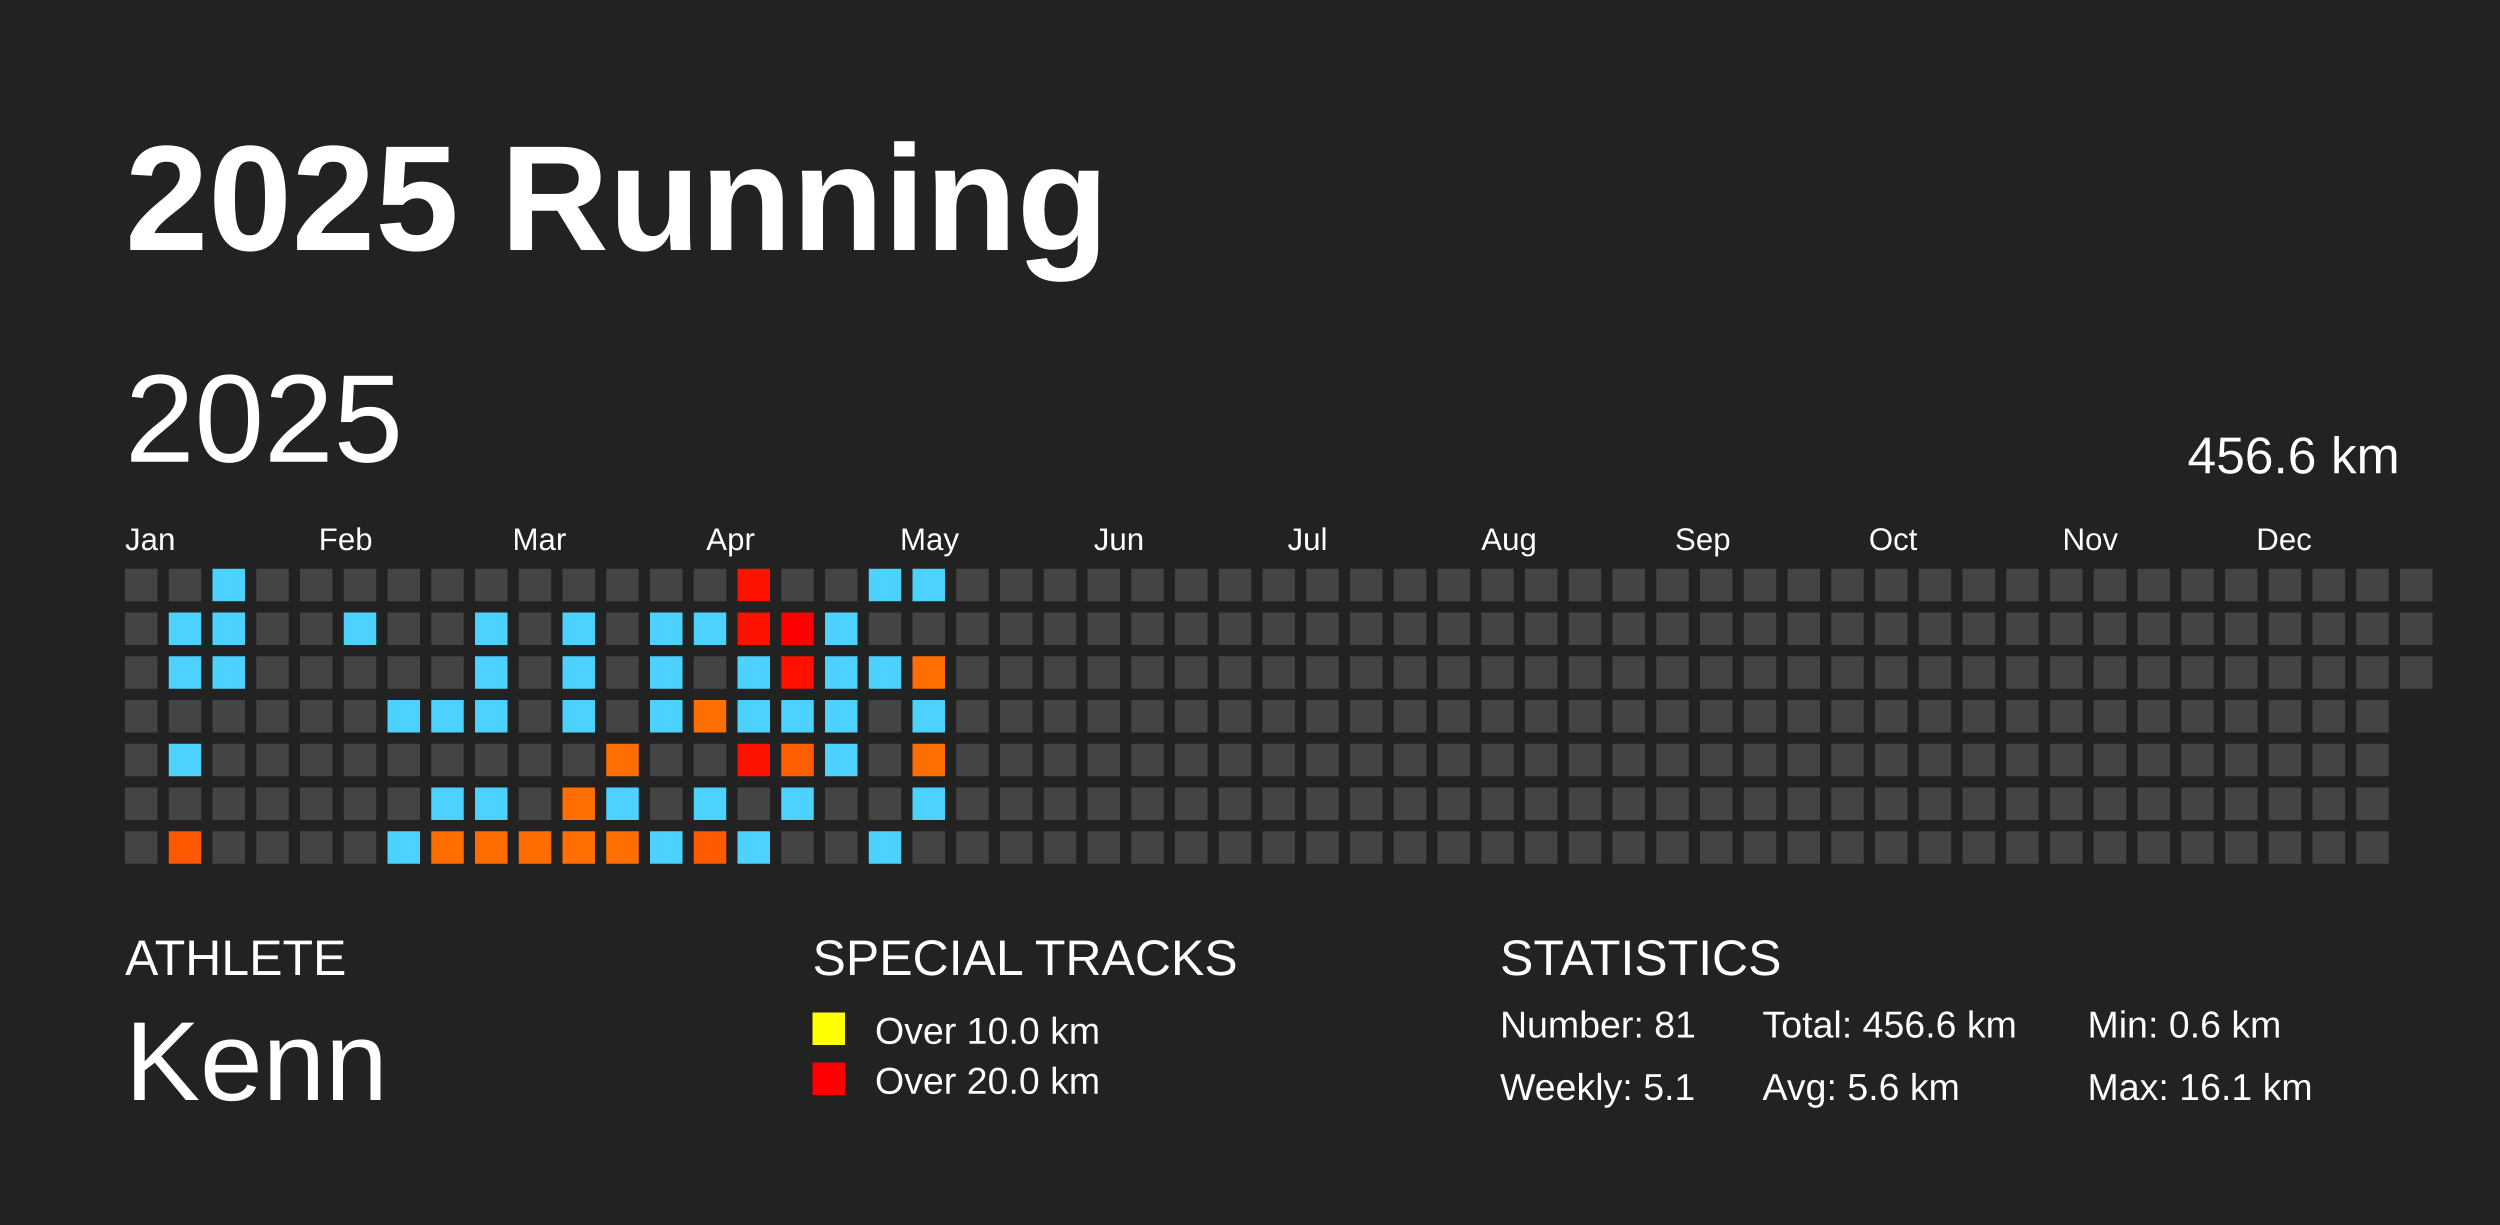
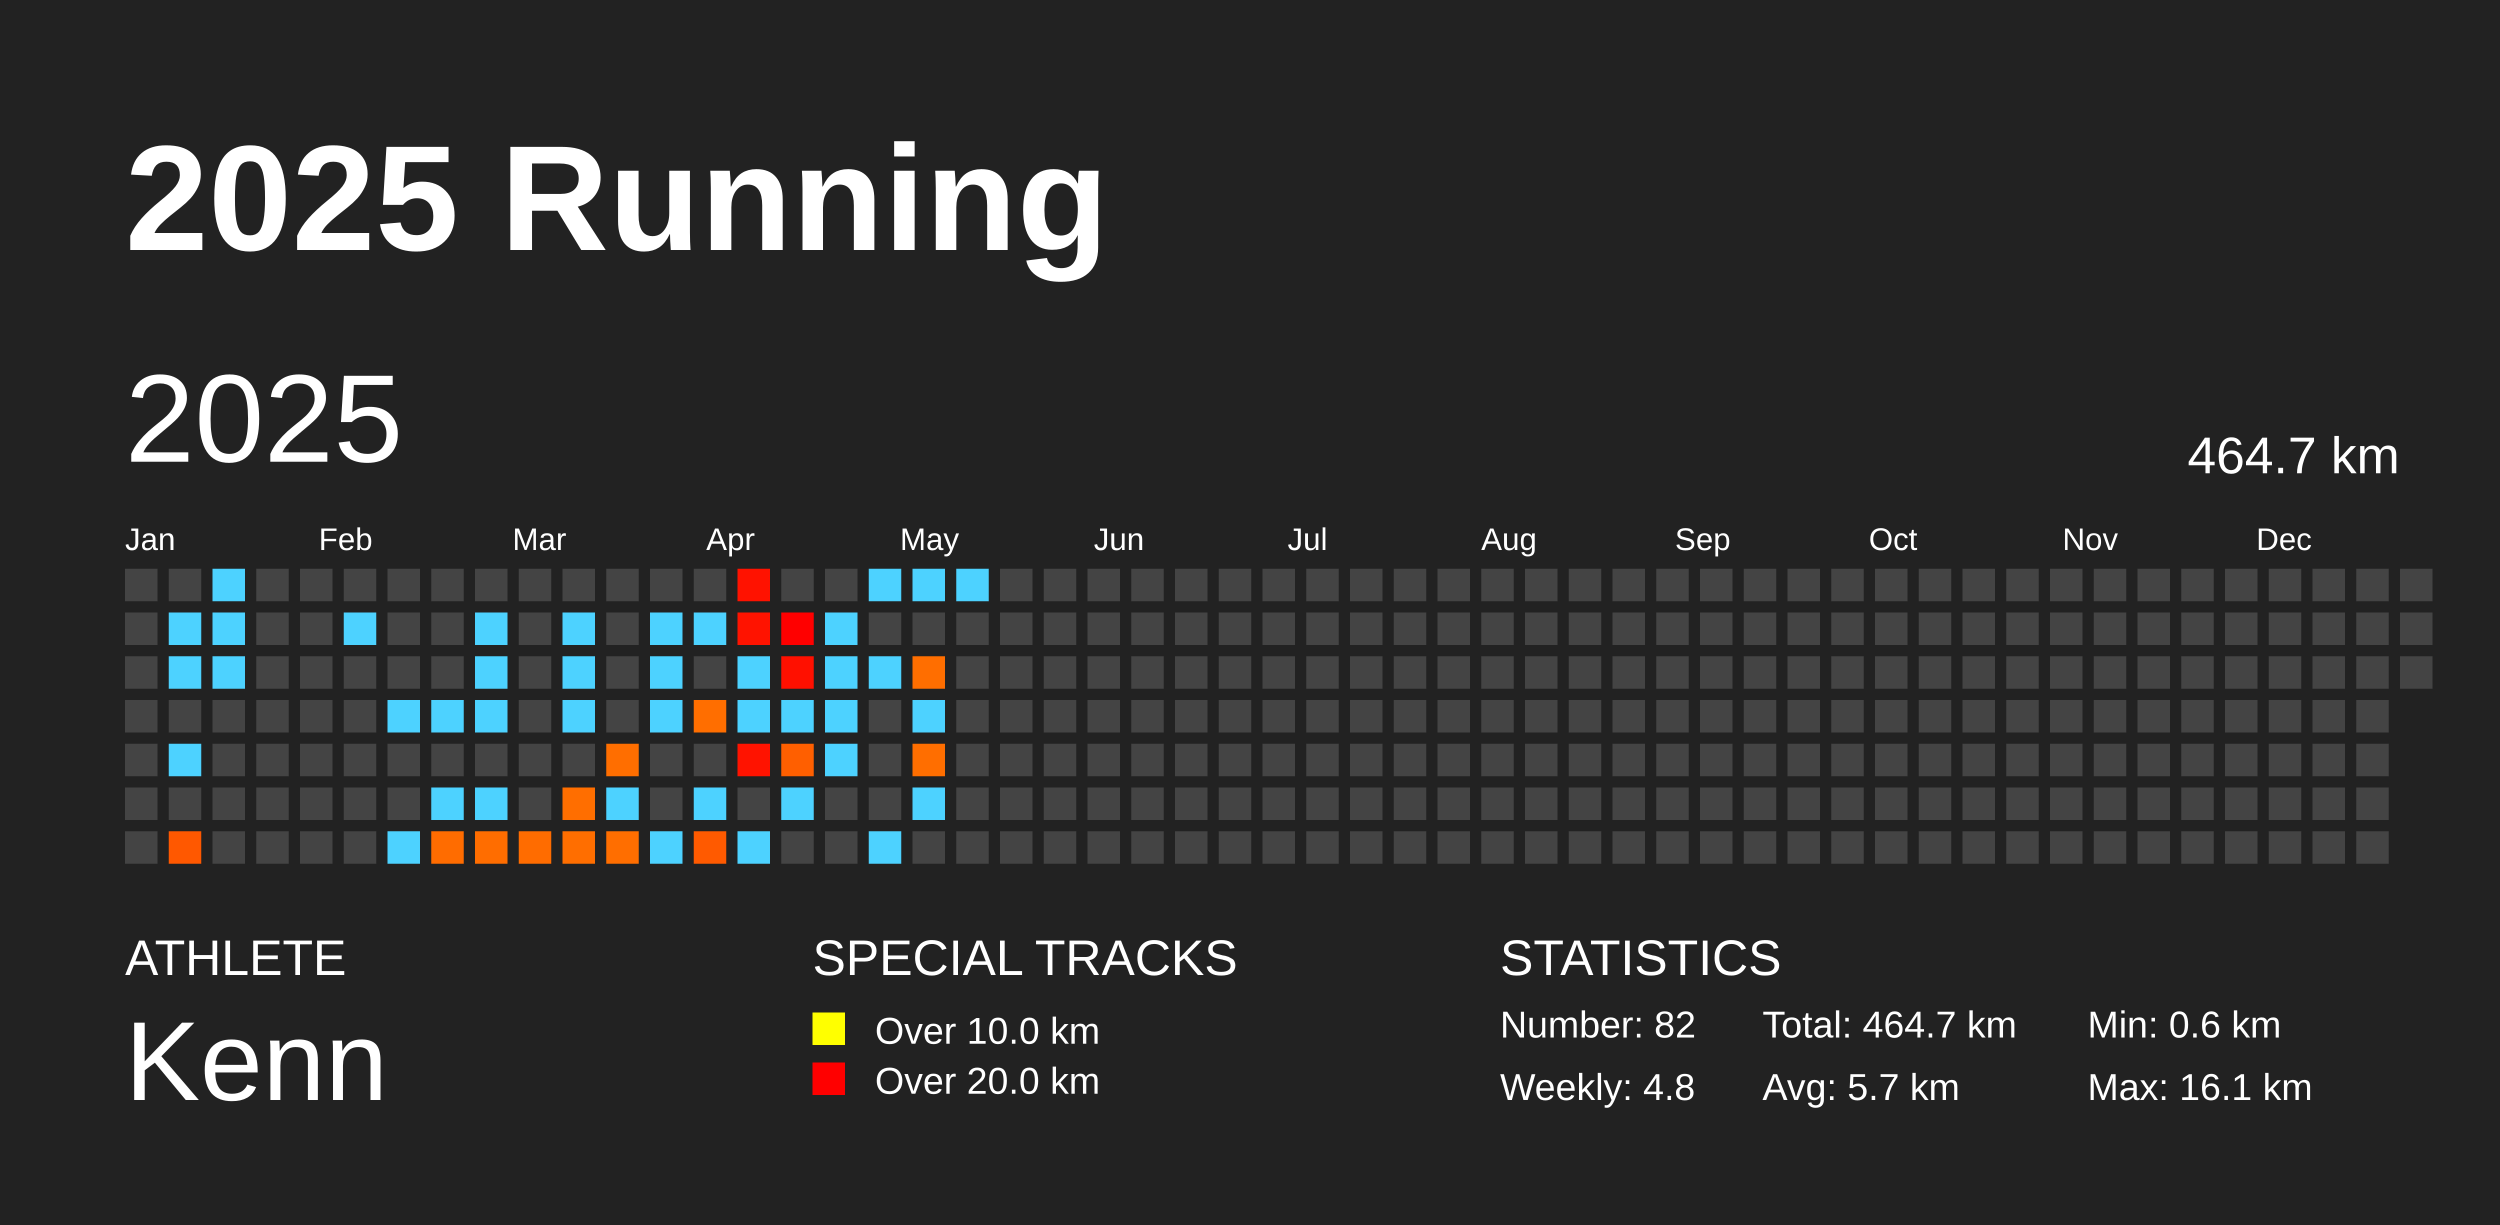
<svg xmlns="http://www.w3.org/2000/svg" baseProfile="full" height="98mm" version="1.1" viewBox="0,0,200,98" width="200mm">
  <defs />
  <rect fill="#222222" height="98" width="200" x="0" y="0" />
  <text fill="#FFFFFF" style="font-size:12px; font-family:Arial; font-weight:bold;" x="10" y="20">2025 Running</text>
  <text fill="#FFFFFF" style="font-size:4px; font-family:Arial" x="10" y="78">ATHLETE</text>
  <text fill="#FFFFFF" style="font-size:9px; font-family:Arial" x="10" y="88">Kenn</text>
  <text fill="#FFFFFF" style="font-size:4px; font-family:Arial" x="65" y="78">SPECIAL TRACKS</text>
  <rect fill="yellow" height="2.6" width="2.6" x="65" y="81" />
  <text fill="#FFFFFF" style="font-size:3px; font-family:Arial" x="70" y="83.5">Over 10.0 km</text>
  <rect fill="red" height="2.6" width="2.6" x="65" y="85" />
  <text fill="#FFFFFF" style="font-size:3px; font-family:Arial" x="70" y="87.5">Over 20.0 km</text>
  <text fill="#FFFFFF" style="font-size:4px; font-family:Arial" x="120" y="78">STATISTICS</text>
-   <text fill="#FFFFFF" style="font-size:3px; font-family:Arial" x="120" y="83">Number: 81</text>
-   <text fill="#FFFFFF" style="font-size:3px; font-family:Arial" x="120" y="88">Weekly: 5.1</text>
-   <text fill="#FFFFFF" style="font-size:3px; font-family:Arial" x="141" y="83">Total: 456.6 km</text>
-   <text fill="#FFFFFF" style="font-size:3px; font-family:Arial" x="141" y="88">Avg: 5.6 km</text>
+   <text fill="#FFFFFF" style="font-size:3px; font-family:Arial" x="120" y="83">Number: 82</text>
+   <text fill="#FFFFFF" style="font-size:3px; font-family:Arial" x="120" y="88">Weekly: 4.8</text>
+   <text fill="#FFFFFF" style="font-size:3px; font-family:Arial" x="141" y="83">Total: 464.7 km</text>
+   <text fill="#FFFFFF" style="font-size:3px; font-family:Arial" x="141" y="88">Avg: 5.7 km</text>
  <text fill="#FFFFFF" style="font-size:3px; font-family:Arial" x="167" y="83">Min: 0.6 km</text>
  <text fill="#FFFFFF" style="font-size:3px; font-family:Arial" x="167" y="88">Max: 16.1 km</text>
  <text dominant-baseline="hanging" fill="#FFFFFF" style="font-size:10.0px; font-family:Arial;" x="10" y="30">2025</text>
-   <text dominant-baseline="hanging" fill="#FFFFFF" style="font-size:4.125px; font-family:Arial;" x="175" y="35">456.6 km</text>
+   <text dominant-baseline="hanging" fill="#FFFFFF" style="font-size:4.125px; font-family:Arial;" x="175" y="35">464.7 km</text>
  <text fill="#FFFFFF" style="font-size:2.5px; font-family:Arial" x="10.0" y="44">Jan</text>
  <text fill="#FFFFFF" style="font-size:2.5px; font-family:Arial" x="25.5" y="44">Feb</text>
  <text fill="#FFFFFF" style="font-size:2.5px; font-family:Arial" x="41.0" y="44">Mar</text>
  <text fill="#FFFFFF" style="font-size:2.5px; font-family:Arial" x="56.5" y="44">Apr</text>
  <text fill="#FFFFFF" style="font-size:2.5px; font-family:Arial" x="72.0" y="44">May</text>
  <text fill="#FFFFFF" style="font-size:2.5px; font-family:Arial" x="87.5" y="44">Jun</text>
  <text fill="#FFFFFF" style="font-size:2.5px; font-family:Arial" x="103.0" y="44">Jul</text>
  <text fill="#FFFFFF" style="font-size:2.5px; font-family:Arial" x="118.5" y="44">Aug</text>
  <text fill="#FFFFFF" style="font-size:2.5px; font-family:Arial" x="134.0" y="44">Sep</text>
  <text fill="#FFFFFF" style="font-size:2.5px; font-family:Arial" x="149.5" y="44">Oct</text>
  <text fill="#FFFFFF" style="font-size:2.5px; font-family:Arial" x="165.0" y="44">Nov</text>
  <text fill="#FFFFFF" style="font-size:2.5px; font-family:Arial" x="180.5" y="44">Dec</text>
  <rect fill="#444444" height="2.6" width="2.6" x="10.0" y="45.5" />
  <rect fill="#444444" height="2.6" width="2.6" x="10.0" y="49.0" />
  <rect fill="#444444" height="2.6" width="2.6" x="10.0" y="52.5" />
  <rect fill="#444444" height="2.6" width="2.6" x="10.0" y="56.0" />
  <rect fill="#444444" height="2.6" width="2.6" x="10.0" y="59.5" />
  <rect fill="#444444" height="2.6" width="2.6" x="10.0" y="63.0" />
  <rect fill="#444444" height="2.6" width="2.6" x="10.0" y="66.5" />
  <rect fill="#444444" height="2.6" width="2.6" x="13.5" y="45.5" />
  <rect fill="#4dd2ff" height="2.6" width="2.6" x="13.5" y="49.0" />
  <rect fill="#4dd2ff" height="2.6" width="2.6" x="13.5" y="52.5" />
  <rect fill="#444444" height="2.6" width="2.6" x="13.5" y="56.0" />
  <rect fill="#4dd2ff" height="2.6" width="2.6" x="13.5" y="59.5" />
  <rect fill="#444444" height="2.6" width="2.6" x="13.5" y="63.0" />
  <rect fill="#ff5800" height="2.6" width="2.6" x="13.5" y="66.5" />
  <rect fill="#4dd2ff" height="2.6" width="2.6" x="17.0" y="45.5" />
  <rect fill="#4dd2ff" height="2.6" width="2.6" x="17.0" y="49.0" />
  <rect fill="#4dd2ff" height="2.6" width="2.6" x="17.0" y="52.5" />
  <rect fill="#444444" height="2.6" width="2.6" x="17.0" y="56.0" />
  <rect fill="#444444" height="2.6" width="2.6" x="17.0" y="59.5" />
  <rect fill="#444444" height="2.6" width="2.6" x="17.0" y="63.0" />
  <rect fill="#444444" height="2.6" width="2.6" x="17.0" y="66.5" />
  <rect fill="#444444" height="2.6" width="2.6" x="20.5" y="45.5" />
  <rect fill="#444444" height="2.6" width="2.6" x="20.5" y="49.0" />
  <rect fill="#444444" height="2.6" width="2.6" x="20.5" y="52.5" />
  <rect fill="#444444" height="2.6" width="2.6" x="20.5" y="56.0" />
  <rect fill="#444444" height="2.6" width="2.6" x="20.5" y="59.5" />
  <rect fill="#444444" height="2.6" width="2.6" x="20.5" y="63.0" />
  <rect fill="#444444" height="2.6" width="2.6" x="20.5" y="66.5" />
  <rect fill="#444444" height="2.6" width="2.6" x="24.0" y="45.5" />
  <rect fill="#444444" height="2.6" width="2.6" x="24.0" y="49.0" />
  <rect fill="#444444" height="2.6" width="2.6" x="24.0" y="52.5" />
  <rect fill="#444444" height="2.6" width="2.6" x="24.0" y="56.0" />
  <rect fill="#444444" height="2.6" width="2.6" x="24.0" y="59.5" />
  <rect fill="#444444" height="2.6" width="2.6" x="24.0" y="63.0" />
  <rect fill="#444444" height="2.6" width="2.6" x="24.0" y="66.5" />
  <rect fill="#444444" height="2.6" width="2.6" x="27.5" y="45.5" />
  <rect fill="#4dd2ff" height="2.6" width="2.6" x="27.5" y="49.0" />
  <rect fill="#444444" height="2.6" width="2.6" x="27.5" y="52.5" />
  <rect fill="#444444" height="2.6" width="2.6" x="27.5" y="56.0" />
  <rect fill="#444444" height="2.6" width="2.6" x="27.5" y="59.5" />
  <rect fill="#444444" height="2.6" width="2.6" x="27.5" y="63.0" />
  <rect fill="#444444" height="2.6" width="2.6" x="27.5" y="66.5" />
  <rect fill="#444444" height="2.6" width="2.6" x="31.0" y="45.5" />
  <rect fill="#444444" height="2.6" width="2.6" x="31.0" y="49.0" />
  <rect fill="#444444" height="2.6" width="2.6" x="31.0" y="52.5" />
  <rect fill="#4dd2ff" height="2.6" width="2.6" x="31.0" y="56.0" />
  <rect fill="#444444" height="2.6" width="2.6" x="31.0" y="59.5" />
  <rect fill="#444444" height="2.6" width="2.6" x="31.0" y="63.0" />
  <rect fill="#4dd2ff" height="2.6" width="2.6" x="31.0" y="66.5" />
  <rect fill="#444444" height="2.6" width="2.6" x="34.5" y="45.5" />
  <rect fill="#444444" height="2.6" width="2.6" x="34.5" y="49.0" />
  <rect fill="#444444" height="2.6" width="2.6" x="34.5" y="52.5" />
  <rect fill="#4dd2ff" height="2.6" width="2.6" x="34.5" y="56.0" />
  <rect fill="#444444" height="2.6" width="2.6" x="34.5" y="59.5" />
  <rect fill="#4dd2ff" height="2.6" width="2.6" x="34.5" y="63.0" />
  <rect fill="#ff6c00" height="2.6" width="2.6" x="34.5" y="66.5" />
  <rect fill="#444444" height="2.6" width="2.6" x="38.0" y="45.5" />
  <rect fill="#4dd2ff" height="2.6" width="2.6" x="38.0" y="49.0" />
  <rect fill="#4dd2ff" height="2.6" width="2.6" x="38.0" y="52.5" />
  <rect fill="#4dd2ff" height="2.6" width="2.6" x="38.0" y="56.0" />
  <rect fill="#444444" height="2.6" width="2.6" x="38.0" y="59.5" />
  <rect fill="#4dd2ff" height="2.6" width="2.6" x="38.0" y="63.0" />
  <rect fill="#ff6d00" height="2.6" width="2.6" x="38.0" y="66.5" />
  <rect fill="#444444" height="2.6" width="2.6" x="41.5" y="45.5" />
  <rect fill="#444444" height="2.6" width="2.6" x="41.5" y="49.0" />
  <rect fill="#444444" height="2.6" width="2.6" x="41.5" y="52.5" />
  <rect fill="#444444" height="2.6" width="2.6" x="41.5" y="56.0" />
  <rect fill="#444444" height="2.6" width="2.6" x="41.5" y="59.5" />
  <rect fill="#444444" height="2.6" width="2.6" x="41.5" y="63.0" />
  <rect fill="#ff6c00" height="2.6" width="2.6" x="41.5" y="66.5" />
  <rect fill="#444444" height="2.6" width="2.6" x="45.0" y="45.5" />
  <rect fill="#4dd2ff" height="2.6" width="2.6" x="45.0" y="49.0" />
  <rect fill="#4dd2ff" height="2.6" width="2.6" x="45.0" y="52.5" />
  <rect fill="#4dd2ff" height="2.6" width="2.6" x="45.0" y="56.0" />
  <rect fill="#444444" height="2.6" width="2.6" x="45.0" y="59.5" />
  <rect fill="#ff6e00" height="2.6" width="2.6" x="45.0" y="63.0" />
  <rect fill="#ff6e00" height="2.6" width="2.6" x="45.0" y="66.5" />
  <rect fill="#444444" height="2.6" width="2.6" x="48.5" y="45.5" />
  <rect fill="#444444" height="2.6" width="2.6" x="48.5" y="49.0" />
  <rect fill="#444444" height="2.6" width="2.6" x="48.5" y="52.5" />
  <rect fill="#444444" height="2.6" width="2.6" x="48.5" y="56.0" />
  <rect fill="#ff6e00" height="2.6" width="2.6" x="48.5" y="59.5" />
  <rect fill="#4dd2ff" height="2.6" width="2.6" x="48.5" y="63.0" />
  <rect fill="#ff6e00" height="2.6" width="2.6" x="48.5" y="66.5" />
  <rect fill="#444444" height="2.6" width="2.6" x="52.0" y="45.5" />
  <rect fill="#4dd2ff" height="2.6" width="2.6" x="52.0" y="49.0" />
  <rect fill="#4dd2ff" height="2.6" width="2.6" x="52.0" y="52.5" />
  <rect fill="#4dd2ff" height="2.6" width="2.6" x="52.0" y="56.0" />
  <rect fill="#444444" height="2.6" width="2.6" x="52.0" y="59.5" />
  <rect fill="#444444" height="2.6" width="2.6" x="52.0" y="63.0" />
  <rect fill="#4dd2ff" height="2.6" width="2.6" x="52.0" y="66.5" />
  <rect fill="#444444" height="2.6" width="2.6" x="55.5" y="45.5" />
  <rect fill="#4dd2ff" height="2.6" width="2.6" x="55.5" y="49.0" />
  <rect fill="#444444" height="2.6" width="2.6" x="55.5" y="52.5" />
  <rect fill="#ff6e00" height="2.6" width="2.6" x="55.5" y="56.0" />
  <rect fill="#444444" height="2.6" width="2.6" x="55.5" y="59.5" />
  <rect fill="#4dd2ff" height="2.6" width="2.6" x="55.5" y="63.0" />
  <rect fill="#ff5a00" height="2.6" width="2.6" x="55.5" y="66.5" />
  <rect fill="#ff1200" height="2.6" width="2.6" x="59.0" y="45.5" />
  <rect fill="#ff1300" height="2.6" width="2.6" x="59.0" y="49.0" />
  <rect fill="#4dd2ff" height="2.6" width="2.6" x="59.0" y="52.5" />
  <rect fill="#4dd2ff" height="2.6" width="2.6" x="59.0" y="56.0" />
  <rect fill="#ff1300" height="2.6" width="2.6" x="59.0" y="59.5" />
  <rect fill="#444444" height="2.6" width="2.6" x="59.0" y="63.0" />
  <rect fill="#4dd2ff" height="2.6" width="2.6" x="59.0" y="66.5" />
  <rect fill="#444444" height="2.6" width="2.6" x="62.5" y="45.5" />
  <rect fill="#ff0000" height="2.6" width="2.6" x="62.5" y="49.0" />
  <rect fill="#ff1000" height="2.6" width="2.6" x="62.5" y="52.5" />
  <rect fill="#4dd2ff" height="2.6" width="2.6" x="62.5" y="56.0" />
  <rect fill="#ff5f00" height="2.6" width="2.6" x="62.5" y="59.5" />
  <rect fill="#4dd2ff" height="2.6" width="2.6" x="62.5" y="63.0" />
  <rect fill="#444444" height="2.6" width="2.6" x="62.5" y="66.5" />
  <rect fill="#444444" height="2.6" width="2.6" x="66.0" y="45.5" />
  <rect fill="#4dd2ff" height="2.6" width="2.6" x="66.0" y="49.0" />
  <rect fill="#4dd2ff" height="2.6" width="2.6" x="66.0" y="52.5" />
  <rect fill="#4dd2ff" height="2.6" width="2.6" x="66.0" y="56.0" />
  <rect fill="#4dd2ff" height="2.6" width="2.6" x="66.0" y="59.5" />
  <rect fill="#444444" height="2.6" width="2.6" x="66.0" y="63.0" />
  <rect fill="#444444" height="2.6" width="2.6" x="66.0" y="66.5" />
  <rect fill="#4dd2ff" height="2.6" width="2.6" x="69.5" y="45.5" />
  <rect fill="#444444" height="2.6" width="2.6" x="69.5" y="49.0" />
  <rect fill="#4dd2ff" height="2.6" width="2.6" x="69.5" y="52.5" />
  <rect fill="#444444" height="2.6" width="2.6" x="69.5" y="56.0" />
  <rect fill="#444444" height="2.6" width="2.6" x="69.5" y="59.5" />
  <rect fill="#444444" height="2.6" width="2.6" x="69.5" y="63.0" />
  <rect fill="#4dd2ff" height="2.6" width="2.6" x="69.5" y="66.5" />
  <rect fill="#4dd2ff" height="2.6" width="2.6" x="73.0" y="45.5" />
  <rect fill="#444444" height="2.6" width="2.6" x="73.0" y="49.0" />
  <rect fill="#ff6e00" height="2.6" width="2.6" x="73.0" y="52.5" />
  <rect fill="#4dd2ff" height="2.6" width="2.6" x="73.0" y="56.0" />
  <rect fill="#ff6e00" height="2.6" width="2.6" x="73.0" y="59.5" />
  <rect fill="#4dd2ff" height="2.6" width="2.6" x="73.0" y="63.0" />
  <rect fill="#444444" height="2.6" width="2.6" x="73.0" y="66.5" />
-   <rect fill="#444444" height="2.6" width="2.6" x="76.5" y="45.5" />
+   <rect fill="#4dd2ff" height="2.6" width="2.6" x="76.5" y="45.5" />
  <rect fill="#444444" height="2.6" width="2.6" x="76.5" y="49.0" />
  <rect fill="#444444" height="2.6" width="2.6" x="76.5" y="52.5" />
  <rect fill="#444444" height="2.6" width="2.6" x="76.5" y="56.0" />
  <rect fill="#444444" height="2.6" width="2.6" x="76.5" y="59.5" />
  <rect fill="#444444" height="2.6" width="2.6" x="76.5" y="63.0" />
  <rect fill="#444444" height="2.6" width="2.6" x="76.5" y="66.5" />
  <rect fill="#444444" height="2.6" width="2.6" x="80.0" y="45.5" />
  <rect fill="#444444" height="2.6" width="2.6" x="80.0" y="49.0" />
  <rect fill="#444444" height="2.6" width="2.6" x="80.0" y="52.5" />
  <rect fill="#444444" height="2.6" width="2.6" x="80.0" y="56.0" />
  <rect fill="#444444" height="2.6" width="2.6" x="80.0" y="59.5" />
  <rect fill="#444444" height="2.6" width="2.6" x="80.0" y="63.0" />
  <rect fill="#444444" height="2.6" width="2.6" x="80.0" y="66.5" />
  <rect fill="#444444" height="2.6" width="2.6" x="83.5" y="45.5" />
  <rect fill="#444444" height="2.6" width="2.6" x="83.5" y="49.0" />
  <rect fill="#444444" height="2.6" width="2.6" x="83.5" y="52.5" />
  <rect fill="#444444" height="2.6" width="2.6" x="83.5" y="56.0" />
  <rect fill="#444444" height="2.6" width="2.6" x="83.5" y="59.5" />
  <rect fill="#444444" height="2.6" width="2.6" x="83.5" y="63.0" />
  <rect fill="#444444" height="2.6" width="2.6" x="83.5" y="66.5" />
  <rect fill="#444444" height="2.6" width="2.6" x="87.0" y="45.5" />
  <rect fill="#444444" height="2.6" width="2.6" x="87.0" y="49.0" />
  <rect fill="#444444" height="2.6" width="2.6" x="87.0" y="52.5" />
  <rect fill="#444444" height="2.6" width="2.6" x="87.0" y="56.0" />
  <rect fill="#444444" height="2.6" width="2.6" x="87.0" y="59.5" />
  <rect fill="#444444" height="2.6" width="2.6" x="87.0" y="63.0" />
  <rect fill="#444444" height="2.6" width="2.6" x="87.0" y="66.5" />
  <rect fill="#444444" height="2.6" width="2.6" x="90.5" y="45.5" />
  <rect fill="#444444" height="2.6" width="2.6" x="90.5" y="49.0" />
  <rect fill="#444444" height="2.6" width="2.6" x="90.5" y="52.5" />
  <rect fill="#444444" height="2.6" width="2.6" x="90.5" y="56.0" />
  <rect fill="#444444" height="2.6" width="2.6" x="90.5" y="59.5" />
  <rect fill="#444444" height="2.6" width="2.6" x="90.5" y="63.0" />
  <rect fill="#444444" height="2.6" width="2.6" x="90.5" y="66.5" />
  <rect fill="#444444" height="2.6" width="2.6" x="94.0" y="45.5" />
  <rect fill="#444444" height="2.6" width="2.6" x="94.0" y="49.0" />
  <rect fill="#444444" height="2.6" width="2.6" x="94.0" y="52.5" />
  <rect fill="#444444" height="2.6" width="2.6" x="94.0" y="56.0" />
  <rect fill="#444444" height="2.6" width="2.6" x="94.0" y="59.5" />
  <rect fill="#444444" height="2.6" width="2.6" x="94.0" y="63.0" />
  <rect fill="#444444" height="2.6" width="2.6" x="94.0" y="66.5" />
  <rect fill="#444444" height="2.6" width="2.6" x="97.5" y="45.5" />
  <rect fill="#444444" height="2.6" width="2.6" x="97.5" y="49.0" />
  <rect fill="#444444" height="2.6" width="2.6" x="97.5" y="52.5" />
  <rect fill="#444444" height="2.6" width="2.6" x="97.5" y="56.0" />
  <rect fill="#444444" height="2.6" width="2.6" x="97.5" y="59.5" />
  <rect fill="#444444" height="2.6" width="2.6" x="97.5" y="63.0" />
  <rect fill="#444444" height="2.6" width="2.6" x="97.5" y="66.5" />
  <rect fill="#444444" height="2.6" width="2.6" x="101.0" y="45.5" />
  <rect fill="#444444" height="2.6" width="2.6" x="101.0" y="49.0" />
  <rect fill="#444444" height="2.6" width="2.6" x="101.0" y="52.5" />
  <rect fill="#444444" height="2.6" width="2.6" x="101.0" y="56.0" />
  <rect fill="#444444" height="2.6" width="2.6" x="101.0" y="59.5" />
  <rect fill="#444444" height="2.6" width="2.6" x="101.0" y="63.0" />
  <rect fill="#444444" height="2.6" width="2.6" x="101.0" y="66.5" />
  <rect fill="#444444" height="2.6" width="2.6" x="104.5" y="45.5" />
  <rect fill="#444444" height="2.6" width="2.6" x="104.5" y="49.0" />
  <rect fill="#444444" height="2.6" width="2.6" x="104.5" y="52.5" />
  <rect fill="#444444" height="2.6" width="2.6" x="104.5" y="56.0" />
  <rect fill="#444444" height="2.6" width="2.6" x="104.5" y="59.5" />
  <rect fill="#444444" height="2.6" width="2.6" x="104.5" y="63.0" />
  <rect fill="#444444" height="2.6" width="2.6" x="104.5" y="66.5" />
  <rect fill="#444444" height="2.6" width="2.6" x="108.0" y="45.5" />
  <rect fill="#444444" height="2.6" width="2.6" x="108.0" y="49.0" />
  <rect fill="#444444" height="2.6" width="2.6" x="108.0" y="52.5" />
  <rect fill="#444444" height="2.6" width="2.6" x="108.0" y="56.0" />
  <rect fill="#444444" height="2.6" width="2.6" x="108.0" y="59.5" />
  <rect fill="#444444" height="2.6" width="2.6" x="108.0" y="63.0" />
  <rect fill="#444444" height="2.6" width="2.6" x="108.0" y="66.5" />
  <rect fill="#444444" height="2.6" width="2.6" x="111.5" y="45.5" />
  <rect fill="#444444" height="2.6" width="2.6" x="111.5" y="49.0" />
  <rect fill="#444444" height="2.6" width="2.6" x="111.5" y="52.5" />
  <rect fill="#444444" height="2.6" width="2.6" x="111.5" y="56.0" />
  <rect fill="#444444" height="2.6" width="2.6" x="111.5" y="59.5" />
  <rect fill="#444444" height="2.6" width="2.6" x="111.5" y="63.0" />
  <rect fill="#444444" height="2.6" width="2.6" x="111.5" y="66.5" />
  <rect fill="#444444" height="2.6" width="2.6" x="115.0" y="45.5" />
  <rect fill="#444444" height="2.6" width="2.6" x="115.0" y="49.0" />
  <rect fill="#444444" height="2.6" width="2.6" x="115.0" y="52.5" />
  <rect fill="#444444" height="2.6" width="2.6" x="115.0" y="56.0" />
  <rect fill="#444444" height="2.6" width="2.6" x="115.0" y="59.5" />
  <rect fill="#444444" height="2.6" width="2.6" x="115.0" y="63.0" />
  <rect fill="#444444" height="2.6" width="2.6" x="115.0" y="66.5" />
  <rect fill="#444444" height="2.6" width="2.6" x="118.5" y="45.5" />
  <rect fill="#444444" height="2.6" width="2.6" x="118.5" y="49.0" />
  <rect fill="#444444" height="2.6" width="2.6" x="118.5" y="52.5" />
  <rect fill="#444444" height="2.6" width="2.6" x="118.5" y="56.0" />
  <rect fill="#444444" height="2.6" width="2.6" x="118.5" y="59.5" />
  <rect fill="#444444" height="2.6" width="2.6" x="118.5" y="63.0" />
  <rect fill="#444444" height="2.6" width="2.6" x="118.5" y="66.5" />
  <rect fill="#444444" height="2.6" width="2.6" x="122.0" y="45.5" />
  <rect fill="#444444" height="2.6" width="2.6" x="122.0" y="49.0" />
  <rect fill="#444444" height="2.6" width="2.6" x="122.0" y="52.5" />
  <rect fill="#444444" height="2.6" width="2.6" x="122.0" y="56.0" />
  <rect fill="#444444" height="2.6" width="2.6" x="122.0" y="59.5" />
  <rect fill="#444444" height="2.6" width="2.6" x="122.0" y="63.0" />
  <rect fill="#444444" height="2.6" width="2.6" x="122.0" y="66.5" />
  <rect fill="#444444" height="2.6" width="2.6" x="125.5" y="45.5" />
  <rect fill="#444444" height="2.6" width="2.6" x="125.5" y="49.0" />
  <rect fill="#444444" height="2.6" width="2.6" x="125.5" y="52.5" />
  <rect fill="#444444" height="2.6" width="2.6" x="125.5" y="56.0" />
  <rect fill="#444444" height="2.6" width="2.6" x="125.5" y="59.5" />
  <rect fill="#444444" height="2.6" width="2.6" x="125.5" y="63.0" />
  <rect fill="#444444" height="2.6" width="2.6" x="125.5" y="66.5" />
  <rect fill="#444444" height="2.6" width="2.6" x="129.0" y="45.5" />
  <rect fill="#444444" height="2.6" width="2.6" x="129.0" y="49.0" />
  <rect fill="#444444" height="2.6" width="2.6" x="129.0" y="52.5" />
  <rect fill="#444444" height="2.6" width="2.6" x="129.0" y="56.0" />
  <rect fill="#444444" height="2.6" width="2.6" x="129.0" y="59.5" />
  <rect fill="#444444" height="2.6" width="2.6" x="129.0" y="63.0" />
  <rect fill="#444444" height="2.6" width="2.6" x="129.0" y="66.5" />
  <rect fill="#444444" height="2.6" width="2.6" x="132.5" y="45.5" />
  <rect fill="#444444" height="2.6" width="2.6" x="132.5" y="49.0" />
  <rect fill="#444444" height="2.6" width="2.6" x="132.5" y="52.5" />
  <rect fill="#444444" height="2.6" width="2.6" x="132.5" y="56.0" />
  <rect fill="#444444" height="2.6" width="2.6" x="132.5" y="59.5" />
  <rect fill="#444444" height="2.6" width="2.6" x="132.5" y="63.0" />
  <rect fill="#444444" height="2.6" width="2.6" x="132.5" y="66.5" />
  <rect fill="#444444" height="2.6" width="2.6" x="136.0" y="45.5" />
  <rect fill="#444444" height="2.6" width="2.6" x="136.0" y="49.0" />
  <rect fill="#444444" height="2.6" width="2.6" x="136.0" y="52.5" />
  <rect fill="#444444" height="2.6" width="2.6" x="136.0" y="56.0" />
  <rect fill="#444444" height="2.6" width="2.6" x="136.0" y="59.5" />
  <rect fill="#444444" height="2.6" width="2.6" x="136.0" y="63.0" />
  <rect fill="#444444" height="2.6" width="2.6" x="136.0" y="66.5" />
  <rect fill="#444444" height="2.6" width="2.6" x="139.5" y="45.5" />
  <rect fill="#444444" height="2.6" width="2.6" x="139.5" y="49.0" />
  <rect fill="#444444" height="2.6" width="2.6" x="139.5" y="52.5" />
  <rect fill="#444444" height="2.6" width="2.6" x="139.5" y="56.0" />
  <rect fill="#444444" height="2.6" width="2.6" x="139.5" y="59.5" />
  <rect fill="#444444" height="2.6" width="2.6" x="139.5" y="63.0" />
  <rect fill="#444444" height="2.6" width="2.6" x="139.5" y="66.5" />
  <rect fill="#444444" height="2.6" width="2.6" x="143.0" y="45.5" />
  <rect fill="#444444" height="2.6" width="2.6" x="143.0" y="49.0" />
  <rect fill="#444444" height="2.6" width="2.6" x="143.0" y="52.5" />
  <rect fill="#444444" height="2.6" width="2.6" x="143.0" y="56.0" />
  <rect fill="#444444" height="2.6" width="2.6" x="143.0" y="59.5" />
  <rect fill="#444444" height="2.6" width="2.6" x="143.0" y="63.0" />
  <rect fill="#444444" height="2.6" width="2.6" x="143.0" y="66.5" />
  <rect fill="#444444" height="2.6" width="2.6" x="146.5" y="45.5" />
  <rect fill="#444444" height="2.6" width="2.6" x="146.5" y="49.0" />
  <rect fill="#444444" height="2.6" width="2.6" x="146.5" y="52.5" />
  <rect fill="#444444" height="2.6" width="2.6" x="146.5" y="56.0" />
  <rect fill="#444444" height="2.6" width="2.6" x="146.5" y="59.5" />
  <rect fill="#444444" height="2.6" width="2.6" x="146.5" y="63.0" />
  <rect fill="#444444" height="2.6" width="2.6" x="146.5" y="66.5" />
  <rect fill="#444444" height="2.6" width="2.6" x="150.0" y="45.5" />
  <rect fill="#444444" height="2.6" width="2.6" x="150.0" y="49.0" />
  <rect fill="#444444" height="2.6" width="2.6" x="150.0" y="52.5" />
  <rect fill="#444444" height="2.6" width="2.6" x="150.0" y="56.0" />
  <rect fill="#444444" height="2.6" width="2.6" x="150.0" y="59.5" />
  <rect fill="#444444" height="2.6" width="2.6" x="150.0" y="63.0" />
  <rect fill="#444444" height="2.6" width="2.6" x="150.0" y="66.5" />
  <rect fill="#444444" height="2.6" width="2.6" x="153.5" y="45.5" />
  <rect fill="#444444" height="2.6" width="2.6" x="153.5" y="49.0" />
  <rect fill="#444444" height="2.6" width="2.6" x="153.5" y="52.5" />
  <rect fill="#444444" height="2.6" width="2.6" x="153.5" y="56.0" />
  <rect fill="#444444" height="2.6" width="2.6" x="153.5" y="59.5" />
  <rect fill="#444444" height="2.6" width="2.6" x="153.5" y="63.0" />
  <rect fill="#444444" height="2.6" width="2.6" x="153.5" y="66.5" />
  <rect fill="#444444" height="2.6" width="2.6" x="157.0" y="45.5" />
  <rect fill="#444444" height="2.6" width="2.6" x="157.0" y="49.0" />
  <rect fill="#444444" height="2.6" width="2.6" x="157.0" y="52.5" />
  <rect fill="#444444" height="2.6" width="2.6" x="157.0" y="56.0" />
  <rect fill="#444444" height="2.6" width="2.6" x="157.0" y="59.5" />
  <rect fill="#444444" height="2.6" width="2.6" x="157.0" y="63.0" />
  <rect fill="#444444" height="2.6" width="2.6" x="157.0" y="66.5" />
  <rect fill="#444444" height="2.6" width="2.6" x="160.5" y="45.5" />
  <rect fill="#444444" height="2.6" width="2.6" x="160.5" y="49.0" />
  <rect fill="#444444" height="2.6" width="2.6" x="160.5" y="52.5" />
  <rect fill="#444444" height="2.6" width="2.6" x="160.5" y="56.0" />
  <rect fill="#444444" height="2.6" width="2.6" x="160.5" y="59.5" />
  <rect fill="#444444" height="2.6" width="2.6" x="160.5" y="63.0" />
  <rect fill="#444444" height="2.6" width="2.6" x="160.5" y="66.5" />
  <rect fill="#444444" height="2.6" width="2.6" x="164.0" y="45.5" />
  <rect fill="#444444" height="2.6" width="2.6" x="164.0" y="49.0" />
  <rect fill="#444444" height="2.6" width="2.6" x="164.0" y="52.5" />
  <rect fill="#444444" height="2.6" width="2.6" x="164.0" y="56.0" />
  <rect fill="#444444" height="2.6" width="2.6" x="164.0" y="59.5" />
  <rect fill="#444444" height="2.6" width="2.6" x="164.0" y="63.0" />
  <rect fill="#444444" height="2.6" width="2.6" x="164.0" y="66.5" />
  <rect fill="#444444" height="2.6" width="2.6" x="167.5" y="45.5" />
  <rect fill="#444444" height="2.6" width="2.6" x="167.5" y="49.0" />
  <rect fill="#444444" height="2.6" width="2.6" x="167.5" y="52.5" />
  <rect fill="#444444" height="2.6" width="2.6" x="167.5" y="56.0" />
  <rect fill="#444444" height="2.6" width="2.6" x="167.5" y="59.5" />
  <rect fill="#444444" height="2.6" width="2.6" x="167.5" y="63.0" />
  <rect fill="#444444" height="2.6" width="2.6" x="167.5" y="66.5" />
  <rect fill="#444444" height="2.6" width="2.6" x="171.0" y="45.5" />
  <rect fill="#444444" height="2.6" width="2.6" x="171.0" y="49.0" />
  <rect fill="#444444" height="2.6" width="2.6" x="171.0" y="52.5" />
  <rect fill="#444444" height="2.6" width="2.6" x="171.0" y="56.0" />
  <rect fill="#444444" height="2.6" width="2.6" x="171.0" y="59.5" />
  <rect fill="#444444" height="2.6" width="2.6" x="171.0" y="63.0" />
  <rect fill="#444444" height="2.6" width="2.6" x="171.0" y="66.5" />
  <rect fill="#444444" height="2.6" width="2.6" x="174.5" y="45.5" />
  <rect fill="#444444" height="2.6" width="2.6" x="174.5" y="49.0" />
  <rect fill="#444444" height="2.6" width="2.6" x="174.5" y="52.5" />
  <rect fill="#444444" height="2.6" width="2.6" x="174.5" y="56.0" />
  <rect fill="#444444" height="2.6" width="2.6" x="174.5" y="59.5" />
  <rect fill="#444444" height="2.6" width="2.6" x="174.5" y="63.0" />
  <rect fill="#444444" height="2.6" width="2.6" x="174.5" y="66.5" />
  <rect fill="#444444" height="2.6" width="2.6" x="178.0" y="45.5" />
  <rect fill="#444444" height="2.6" width="2.6" x="178.0" y="49.0" />
  <rect fill="#444444" height="2.6" width="2.6" x="178.0" y="52.5" />
  <rect fill="#444444" height="2.6" width="2.6" x="178.0" y="56.0" />
  <rect fill="#444444" height="2.6" width="2.6" x="178.0" y="59.5" />
  <rect fill="#444444" height="2.6" width="2.6" x="178.0" y="63.0" />
  <rect fill="#444444" height="2.6" width="2.6" x="178.0" y="66.5" />
  <rect fill="#444444" height="2.6" width="2.6" x="181.5" y="45.5" />
  <rect fill="#444444" height="2.6" width="2.6" x="181.5" y="49.0" />
  <rect fill="#444444" height="2.6" width="2.6" x="181.5" y="52.5" />
  <rect fill="#444444" height="2.6" width="2.6" x="181.5" y="56.0" />
  <rect fill="#444444" height="2.6" width="2.6" x="181.5" y="59.5" />
  <rect fill="#444444" height="2.6" width="2.6" x="181.5" y="63.0" />
  <rect fill="#444444" height="2.6" width="2.6" x="181.5" y="66.5" />
  <rect fill="#444444" height="2.6" width="2.6" x="185.0" y="45.5" />
  <rect fill="#444444" height="2.6" width="2.6" x="185.0" y="49.0" />
  <rect fill="#444444" height="2.6" width="2.6" x="185.0" y="52.5" />
  <rect fill="#444444" height="2.6" width="2.6" x="185.0" y="56.0" />
  <rect fill="#444444" height="2.6" width="2.6" x="185.0" y="59.5" />
  <rect fill="#444444" height="2.6" width="2.6" x="185.0" y="63.0" />
  <rect fill="#444444" height="2.6" width="2.6" x="185.0" y="66.5" />
  <rect fill="#444444" height="2.6" width="2.6" x="188.5" y="45.5" />
  <rect fill="#444444" height="2.6" width="2.6" x="188.5" y="49.0" />
  <rect fill="#444444" height="2.6" width="2.6" x="188.5" y="52.5" />
  <rect fill="#444444" height="2.6" width="2.6" x="188.5" y="56.0" />
  <rect fill="#444444" height="2.6" width="2.6" x="188.5" y="59.5" />
  <rect fill="#444444" height="2.6" width="2.6" x="188.5" y="63.0" />
  <rect fill="#444444" height="2.6" width="2.6" x="188.5" y="66.5" />
  <rect fill="#444444" height="2.6" width="2.6" x="192.0" y="45.5" />
  <rect fill="#444444" height="2.6" width="2.6" x="192.0" y="49.0" />
  <rect fill="#444444" height="2.6" width="2.6" x="192.0" y="52.5" />
</svg>
